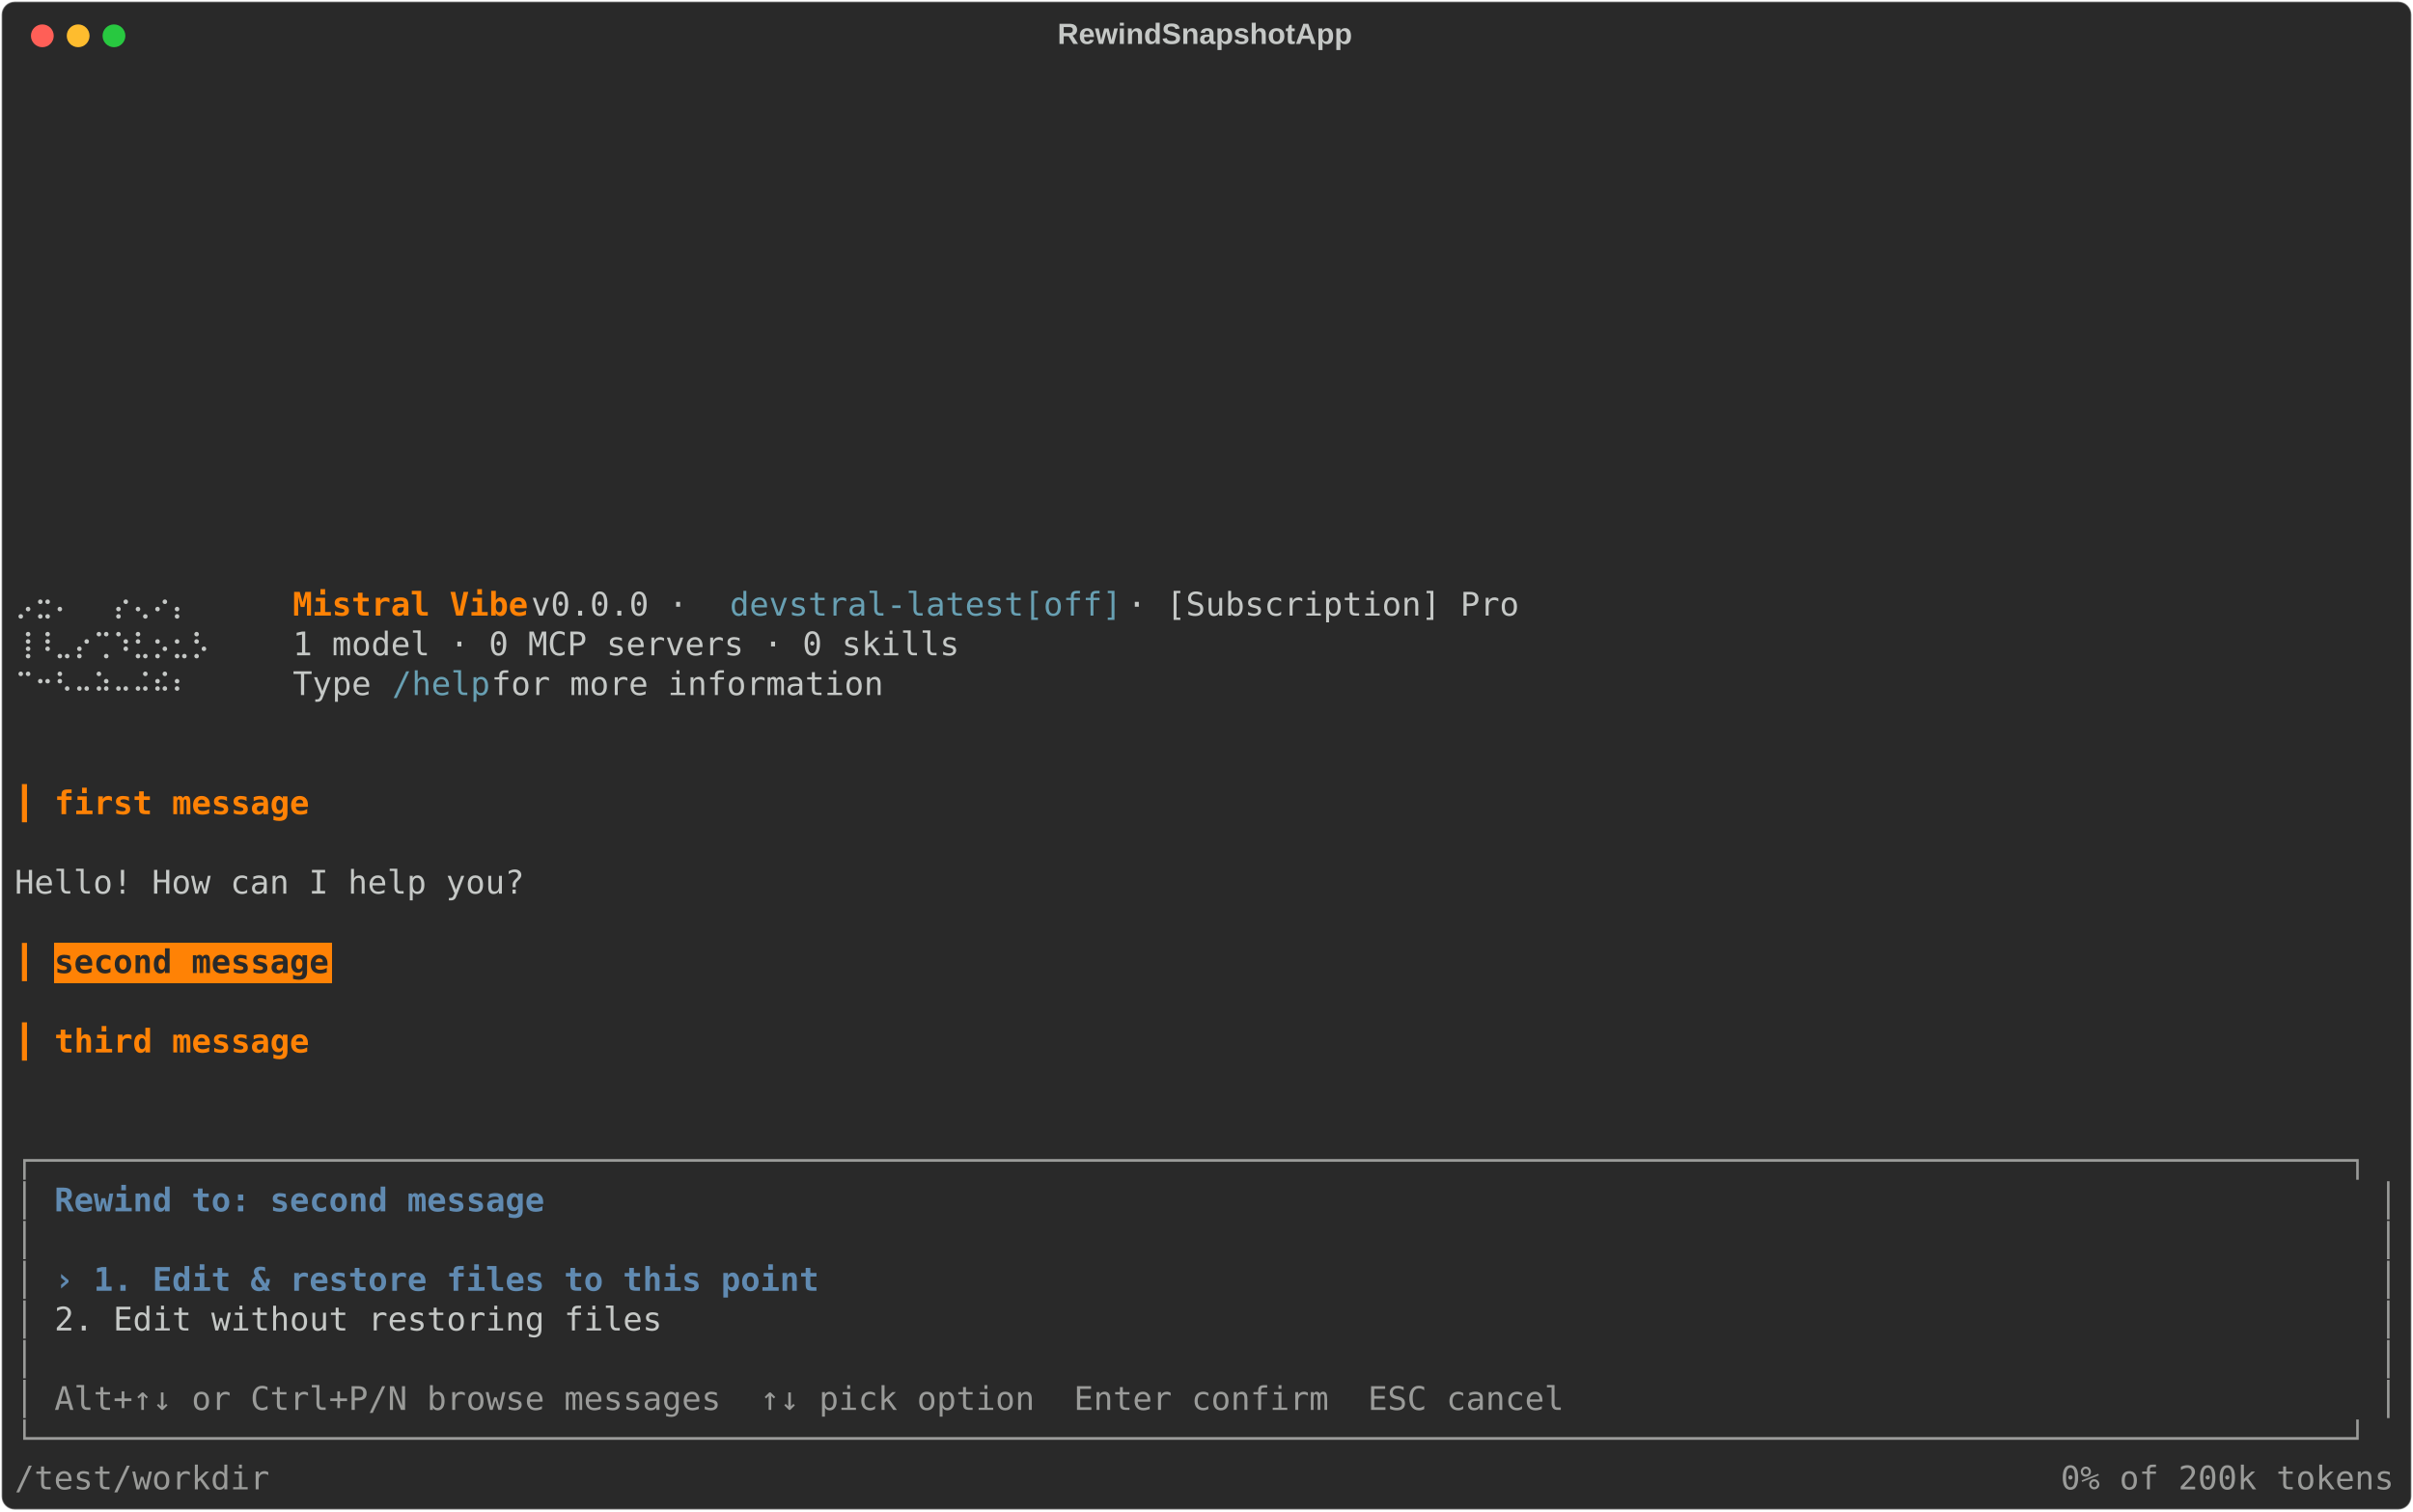
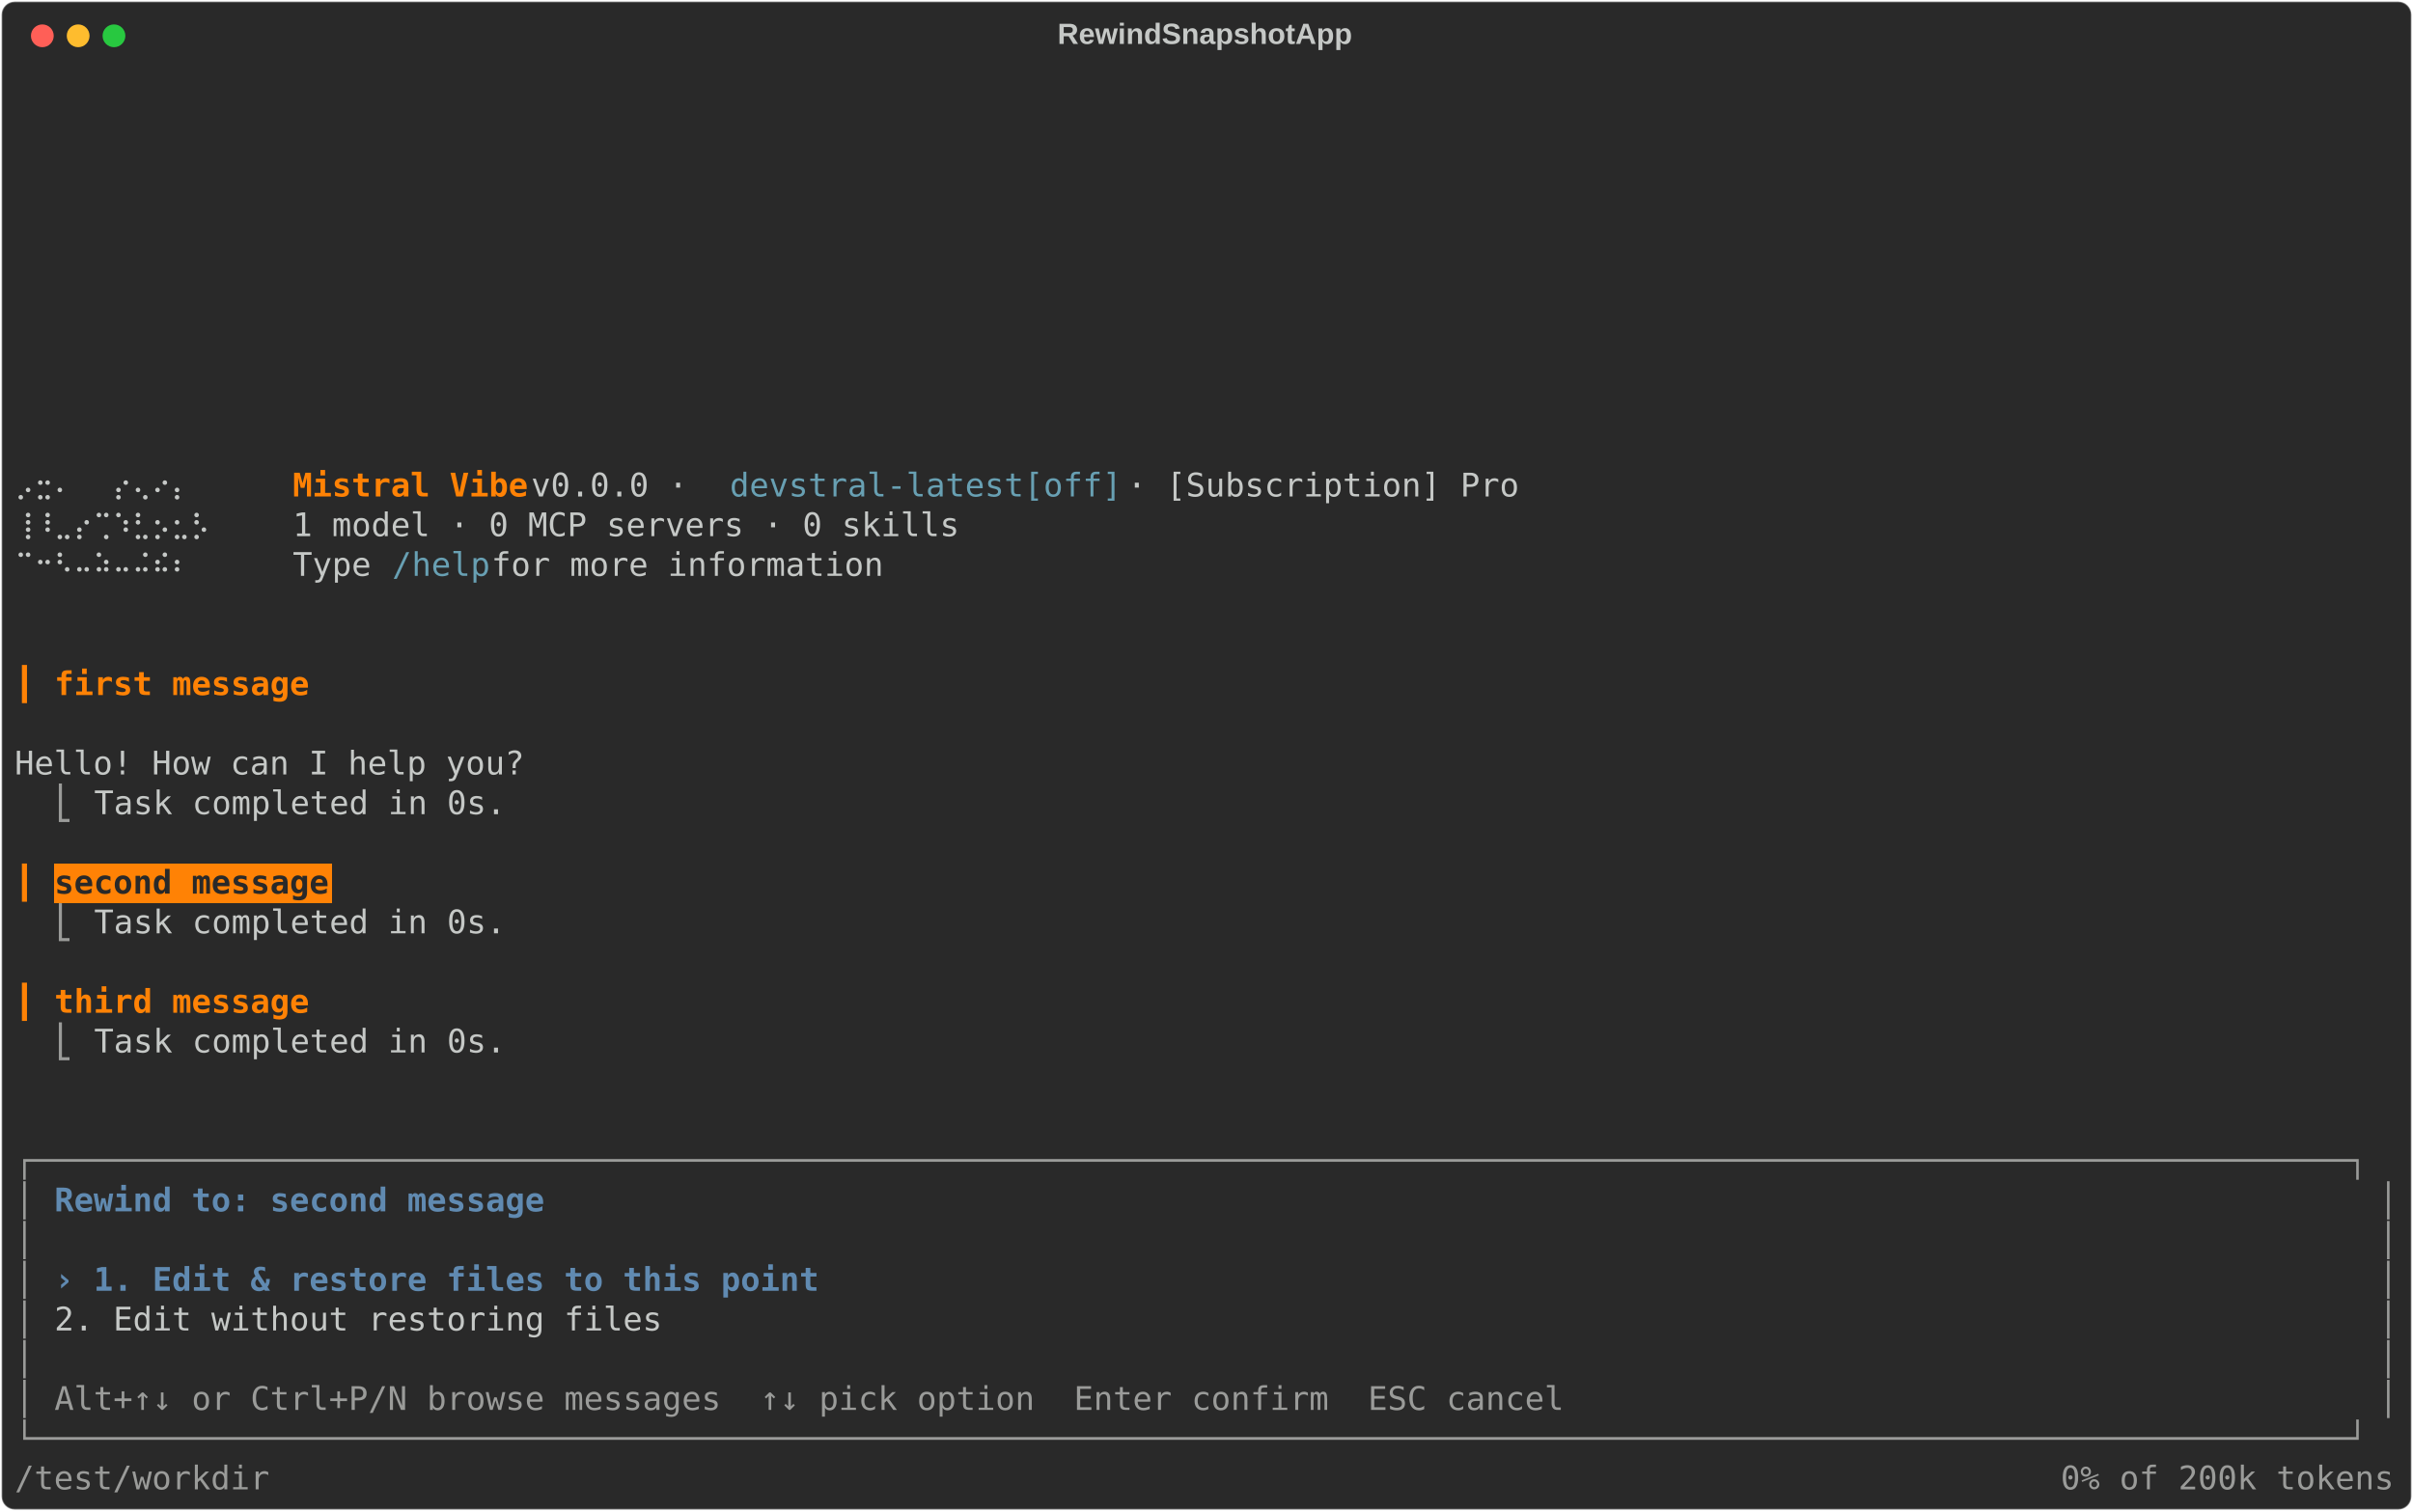
<svg xmlns="http://www.w3.org/2000/svg" class="rich-terminal" viewBox="0 0 1482 928.4">
  <style>

    @font-face {
        font-family: "Fira Code";
        src: local("FiraCode-Regular"),
                url("https://cdnjs.cloudflare.com/ajax/libs/firacode/6.2.0/woff2/FiraCode-Regular.woff2") format("woff2"),
                url("https://cdnjs.cloudflare.com/ajax/libs/firacode/6.2.0/woff/FiraCode-Regular.woff") format("woff");
        font-style: normal;
        font-weight: 400;
    }
    @font-face {
        font-family: "Fira Code";
        src: local("FiraCode-Bold"),
                url("https://cdnjs.cloudflare.com/ajax/libs/firacode/6.2.0/woff2/FiraCode-Bold.woff2") format("woff2"),
                url("https://cdnjs.cloudflare.com/ajax/libs/firacode/6.2.0/woff/FiraCode-Bold.woff") format("woff");
        font-style: bold;
        font-weight: 700;
    }

    .terminal-matrix {
        font-family: Fira Code, monospace;
        font-size: 20px;
        line-height: 24.4px;
        font-variant-east-asian: full-width;
    }

    .terminal-title {
        font-size: 18px;
        font-weight: bold;
        font-family: arial;
    }

    .terminal-r1 { fill: #c5c8c6 }
.terminal-r2 { fill: #ff8205;font-weight: bold }
.terminal-r3 { fill: #68a0b3 }
.terminal-r4 { fill: #ff8205 }
- .terminal-r5 { fill: #292929;font-weight: bold }
- .terminal-r6 { fill: #9a9b99 }
+ .terminal-r5 { fill: #9a9b99 }
+ .terminal-r6 { fill: #292929;font-weight: bold }
.terminal-r7 { fill: #608ab1;font-weight: bold }
    </style>
  <defs>
    <clipPath id="terminal-clip-terminal">
      <rect x="0" y="0" width="1463.0" height="877.4" />
    </clipPath>
    <clipPath id="terminal-line-0">
      <rect x="0" y="1.5" width="1464" height="24.65" />
    </clipPath>
    <clipPath id="terminal-line-1">
      <rect x="0" y="25.9" width="1464" height="24.65" />
    </clipPath>
    <clipPath id="terminal-line-2">
      <rect x="0" y="50.3" width="1464" height="24.65" />
    </clipPath>
    <clipPath id="terminal-line-3">
      <rect x="0" y="74.7" width="1464" height="24.65" />
    </clipPath>
    <clipPath id="terminal-line-4">
      <rect x="0" y="99.1" width="1464" height="24.65" />
    </clipPath>
    <clipPath id="terminal-line-5">
      <rect x="0" y="123.5" width="1464" height="24.65" />
    </clipPath>
    <clipPath id="terminal-line-6">
      <rect x="0" y="147.9" width="1464" height="24.65" />
    </clipPath>
    <clipPath id="terminal-line-7">
      <rect x="0" y="172.3" width="1464" height="24.65" />
    </clipPath>
    <clipPath id="terminal-line-8">
      <rect x="0" y="196.7" width="1464" height="24.65" />
    </clipPath>
    <clipPath id="terminal-line-9">
      <rect x="0" y="221.1" width="1464" height="24.65" />
    </clipPath>
    <clipPath id="terminal-line-10">
      <rect x="0" y="245.5" width="1464" height="24.65" />
    </clipPath>
    <clipPath id="terminal-line-11">
      <rect x="0" y="269.9" width="1464" height="24.65" />
    </clipPath>
    <clipPath id="terminal-line-12">
      <rect x="0" y="294.3" width="1464" height="24.65" />
    </clipPath>
    <clipPath id="terminal-line-13">
      <rect x="0" y="318.7" width="1464" height="24.65" />
    </clipPath>
    <clipPath id="terminal-line-14">
      <rect x="0" y="343.1" width="1464" height="24.65" />
    </clipPath>
    <clipPath id="terminal-line-15">
      <rect x="0" y="367.5" width="1464" height="24.65" />
    </clipPath>
    <clipPath id="terminal-line-16">
      <rect x="0" y="391.9" width="1464" height="24.65" />
    </clipPath>
    <clipPath id="terminal-line-17">
      <rect x="0" y="416.3" width="1464" height="24.65" />
    </clipPath>
    <clipPath id="terminal-line-18">
      <rect x="0" y="440.7" width="1464" height="24.65" />
    </clipPath>
    <clipPath id="terminal-line-19">
      <rect x="0" y="465.1" width="1464" height="24.65" />
    </clipPath>
    <clipPath id="terminal-line-20">
      <rect x="0" y="489.5" width="1464" height="24.65" />
    </clipPath>
    <clipPath id="terminal-line-21">
      <rect x="0" y="513.9" width="1464" height="24.65" />
    </clipPath>
    <clipPath id="terminal-line-22">
      <rect x="0" y="538.3" width="1464" height="24.65" />
    </clipPath>
    <clipPath id="terminal-line-23">
      <rect x="0" y="562.7" width="1464" height="24.65" />
    </clipPath>
    <clipPath id="terminal-line-24">
      <rect x="0" y="587.1" width="1464" height="24.65" />
    </clipPath>
    <clipPath id="terminal-line-25">
      <rect x="0" y="611.5" width="1464" height="24.65" />
    </clipPath>
    <clipPath id="terminal-line-26">
      <rect x="0" y="635.9" width="1464" height="24.65" />
    </clipPath>
    <clipPath id="terminal-line-27">
      <rect x="0" y="660.3" width="1464" height="24.65" />
    </clipPath>
    <clipPath id="terminal-line-28">
      <rect x="0" y="684.7" width="1464" height="24.65" />
    </clipPath>
    <clipPath id="terminal-line-29">
      <rect x="0" y="709.1" width="1464" height="24.65" />
    </clipPath>
    <clipPath id="terminal-line-30">
      <rect x="0" y="733.5" width="1464" height="24.65" />
    </clipPath>
    <clipPath id="terminal-line-31">
      <rect x="0" y="757.9" width="1464" height="24.65" />
    </clipPath>
    <clipPath id="terminal-line-32">
      <rect x="0" y="782.3" width="1464" height="24.65" />
    </clipPath>
    <clipPath id="terminal-line-33">
      <rect x="0" y="806.7" width="1464" height="24.65" />
    </clipPath>
    <clipPath id="terminal-line-34">
      <rect x="0" y="831.1" width="1464" height="24.65" />
    </clipPath>
  </defs>
  <rect fill="#292929" stroke="rgba(255,255,255,0.35)" stroke-width="1" x="1" y="1" width="1480" height="926.4" rx="8" />
  <text class="terminal-title" fill="#c5c8c6" text-anchor="middle" x="740" y="27">RewindSnapshotApp</text>
  <g transform="translate(26,22)">
    <circle cx="0" cy="0" r="7" fill="#ff5f57" />
    <circle cx="22" cy="0" r="7" fill="#febc2e" />
    <circle cx="44" cy="0" r="7" fill="#28c840" />
  </g>
  <g transform="translate(9, 41)" clip-path="url(#terminal-clip-terminal)">
-     <rect fill="#ff8205" x="24.4" y="538.3" width="170.8" height="24.65" shape-rendering="crispEdges" />
+     <rect fill="#ff8205" x="24.4" y="489.5" width="170.8" height="24.65" shape-rendering="crispEdges" />
    <g class="terminal-matrix">
      <text class="terminal-r1" x="1464" y="20" textLength="12.2" clip-path="url(#terminal-line-0)">
</text>
      <text class="terminal-r1" x="1464" y="44.4" textLength="12.2" clip-path="url(#terminal-line-1)">
</text>
      <text class="terminal-r1" x="1464" y="68.8" textLength="12.2" clip-path="url(#terminal-line-2)">
</text>
      <text class="terminal-r1" x="1464" y="93.2" textLength="12.2" clip-path="url(#terminal-line-3)">
</text>
      <text class="terminal-r1" x="1464" y="117.6" textLength="12.2" clip-path="url(#terminal-line-4)">
</text>
      <text class="terminal-r1" x="1464" y="142" textLength="12.2" clip-path="url(#terminal-line-5)">
</text>
      <text class="terminal-r1" x="1464" y="166.4" textLength="12.2" clip-path="url(#terminal-line-6)">
</text>
      <text class="terminal-r1" x="1464" y="190.8" textLength="12.2" clip-path="url(#terminal-line-7)">
</text>
      <text class="terminal-r1" x="1464" y="215.2" textLength="12.2" clip-path="url(#terminal-line-8)">
</text>
      <text class="terminal-r1" x="1464" y="239.6" textLength="12.2" clip-path="url(#terminal-line-9)">
</text>
+       <text class="terminal-r1" x="0" y="264" textLength="134.2" clip-path="url(#terminal-line-10)">  ⡠⣒⠄  ⡔⢄⠔⡄</text>
+       <text class="terminal-r2" x="170.8" y="264" textLength="146.4" clip-path="url(#terminal-line-10)">Mistral Vibe</text>
+       <text class="terminal-r1" x="317.2" y="264" textLength="122" clip-path="url(#terminal-line-10)"> v0.0.0 · </text>
+       <text class="terminal-r3" x="439.2" y="264" textLength="244" clip-path="url(#terminal-line-10)">devstral-latest[off]</text>
+       <text class="terminal-r1" x="683.2" y="264" textLength="256.2" clip-path="url(#terminal-line-10)"> · [Subscription] Pro</text>
      <text class="terminal-r1" x="1464" y="264" textLength="12.2" clip-path="url(#terminal-line-10)">
</text>
+       <text class="terminal-r1" x="0" y="288.4" textLength="134.2" clip-path="url(#terminal-line-11)"> ⢸⠸⣀⡔⢉⠱⣃⡢⣂⡣</text>
+       <text class="terminal-r1" x="170.8" y="288.4" textLength="414.8" clip-path="url(#terminal-line-11)">1 model · 0 MCP servers · 0 skills</text>
      <text class="terminal-r1" x="1464" y="288.4" textLength="12.2" clip-path="url(#terminal-line-11)">
</text>
+       <text class="terminal-r1" x="0" y="312.8" textLength="134.2" clip-path="url(#terminal-line-12)">  ⠉⠒⠣⠤⠵⠤⠬⠮⠆</text>
+       <text class="terminal-r1" x="170.8" y="312.8" textLength="61" clip-path="url(#terminal-line-12)">Type </text>
+       <text class="terminal-r3" x="231.8" y="312.8" textLength="61" clip-path="url(#terminal-line-12)">/help</text>
+       <text class="terminal-r1" x="292.8" y="312.8" textLength="256.2" clip-path="url(#terminal-line-12)"> for more information</text>
      <text class="terminal-r1" x="1464" y="312.8" textLength="12.2" clip-path="url(#terminal-line-12)">
</text>
-       <text class="terminal-r1" x="0" y="337.2" textLength="134.2" clip-path="url(#terminal-line-13)">  ⡠⣒⠄  ⡔⢄⠔⡄</text>
-       <text class="terminal-r2" x="170.8" y="337.2" textLength="146.4" clip-path="url(#terminal-line-13)">Mistral Vibe</text>
-       <text class="terminal-r1" x="317.2" y="337.2" textLength="122" clip-path="url(#terminal-line-13)"> v0.0.0 · </text>
-       <text class="terminal-r3" x="439.2" y="337.2" textLength="244" clip-path="url(#terminal-line-13)">devstral-latest[off]</text>
-       <text class="terminal-r1" x="683.2" y="337.2" textLength="256.2" clip-path="url(#terminal-line-13)"> · [Subscription] Pro</text>
      <text class="terminal-r1" x="1464" y="337.2" textLength="12.2" clip-path="url(#terminal-line-13)">
</text>
-       <text class="terminal-r1" x="0" y="361.6" textLength="134.2" clip-path="url(#terminal-line-14)"> ⢸⠸⣀⡔⢉⠱⣃⡢⣂⡣</text>
-       <text class="terminal-r1" x="170.8" y="361.6" textLength="414.8" clip-path="url(#terminal-line-14)">1 model · 0 MCP servers · 0 skills</text>
      <text class="terminal-r1" x="1464" y="361.6" textLength="12.2" clip-path="url(#terminal-line-14)">
</text>
-       <text class="terminal-r1" x="0" y="386" textLength="134.2" clip-path="url(#terminal-line-15)">  ⠉⠒⠣⠤⠵⠤⠬⠮⠆</text>
-       <text class="terminal-r1" x="170.8" y="386" textLength="61" clip-path="url(#terminal-line-15)">Type </text>
-       <text class="terminal-r3" x="231.8" y="386" textLength="61" clip-path="url(#terminal-line-15)">/help</text>
-       <text class="terminal-r1" x="292.8" y="386" textLength="256.2" clip-path="url(#terminal-line-15)"> for more information</text>
+       <text class="terminal-r4" x="0" y="386" textLength="12.2" clip-path="url(#terminal-line-15)">┃</text>
+       <text class="terminal-r2" x="24.4" y="386" textLength="158.6" clip-path="url(#terminal-line-15)">first message</text>
      <text class="terminal-r1" x="1464" y="386" textLength="12.2" clip-path="url(#terminal-line-15)">
</text>
      <text class="terminal-r1" x="1464" y="410.4" textLength="12.2" clip-path="url(#terminal-line-16)">
</text>
+       <text class="terminal-r1" x="0" y="434.8" textLength="317.2" clip-path="url(#terminal-line-17)">Hello! How can I help you?</text>
      <text class="terminal-r1" x="1464" y="434.8" textLength="12.2" clip-path="url(#terminal-line-17)">
</text>
-       <text class="terminal-r4" x="0" y="459.2" textLength="12.2" clip-path="url(#terminal-line-18)">┃</text>
-       <text class="terminal-r2" x="24.4" y="459.2" textLength="158.6" clip-path="url(#terminal-line-18)">first message</text>
+       <text class="terminal-r5" x="24.4" y="459.2" textLength="12.2" clip-path="url(#terminal-line-18)">⎣</text>
+       <text class="terminal-r1" x="48.8" y="459.2" textLength="256.2" clip-path="url(#terminal-line-18)">Task completed in 0s.</text>
      <text class="terminal-r1" x="1464" y="459.2" textLength="12.2" clip-path="url(#terminal-line-18)">
</text>
      <text class="terminal-r1" x="1464" y="483.6" textLength="12.2" clip-path="url(#terminal-line-19)">
</text>
-       <text class="terminal-r1" x="0" y="508" textLength="317.2" clip-path="url(#terminal-line-20)">Hello! How can I help you?</text>
+       <text class="terminal-r4" x="0" y="508" textLength="12.2" clip-path="url(#terminal-line-20)">┃</text>
+       <text class="terminal-r6" x="24.4" y="508" textLength="170.8" clip-path="url(#terminal-line-20)">second message</text>
      <text class="terminal-r1" x="1464" y="508" textLength="12.2" clip-path="url(#terminal-line-20)">
</text>
+       <text class="terminal-r5" x="24.4" y="532.4" textLength="12.2" clip-path="url(#terminal-line-21)">⎣</text>
+       <text class="terminal-r1" x="48.8" y="532.4" textLength="256.2" clip-path="url(#terminal-line-21)">Task completed in 0s.</text>
      <text class="terminal-r1" x="1464" y="532.4" textLength="12.2" clip-path="url(#terminal-line-21)">
</text>
-       <text class="terminal-r4" x="0" y="556.8" textLength="12.2" clip-path="url(#terminal-line-22)">┃</text>
-       <text class="terminal-r5" x="24.4" y="556.8" textLength="170.8" clip-path="url(#terminal-line-22)">second message</text>
      <text class="terminal-r1" x="1464" y="556.8" textLength="12.2" clip-path="url(#terminal-line-22)">
</text>
+       <text class="terminal-r4" x="0" y="581.2" textLength="12.2" clip-path="url(#terminal-line-23)">┃</text>
+       <text class="terminal-r2" x="24.4" y="581.2" textLength="158.6" clip-path="url(#terminal-line-23)">third message</text>
      <text class="terminal-r1" x="1464" y="581.2" textLength="12.2" clip-path="url(#terminal-line-23)">
</text>
-       <text class="terminal-r4" x="0" y="605.6" textLength="12.2" clip-path="url(#terminal-line-24)">┃</text>
-       <text class="terminal-r2" x="24.4" y="605.6" textLength="158.6" clip-path="url(#terminal-line-24)">third message</text>
+       <text class="terminal-r5" x="24.4" y="605.6" textLength="12.2" clip-path="url(#terminal-line-24)">⎣</text>
+       <text class="terminal-r1" x="48.8" y="605.6" textLength="256.2" clip-path="url(#terminal-line-24)">Task completed in 0s.</text>
      <text class="terminal-r1" x="1464" y="605.6" textLength="12.2" clip-path="url(#terminal-line-24)">
</text>
      <text class="terminal-r1" x="1464" y="630" textLength="12.2" clip-path="url(#terminal-line-25)">
</text>
      <text class="terminal-r1" x="1464" y="654.4" textLength="12.2" clip-path="url(#terminal-line-26)">
</text>
-       <text class="terminal-r6" x="0" y="678.8" textLength="1464" clip-path="url(#terminal-line-27)">┌──────────────────────────────────────────────────────────────────────────────────────────────────────────────────────┐</text>
+       <text class="terminal-r5" x="0" y="678.8" textLength="1464" clip-path="url(#terminal-line-27)">┌──────────────────────────────────────────────────────────────────────────────────────────────────────────────────────┐</text>
      <text class="terminal-r1" x="1464" y="678.8" textLength="12.2" clip-path="url(#terminal-line-27)">
</text>
-       <text class="terminal-r6" x="0" y="703.2" textLength="12.2" clip-path="url(#terminal-line-28)">│</text>
+       <text class="terminal-r5" x="0" y="703.2" textLength="12.2" clip-path="url(#terminal-line-28)">│</text>
      <text class="terminal-r7" x="24.4" y="703.2" textLength="305" clip-path="url(#terminal-line-28)">Rewind to: second message</text>
-       <text class="terminal-r6" x="1451.8" y="703.2" textLength="12.2" clip-path="url(#terminal-line-28)">│</text>
+       <text class="terminal-r5" x="1451.8" y="703.2" textLength="12.2" clip-path="url(#terminal-line-28)">│</text>
      <text class="terminal-r1" x="1464" y="703.2" textLength="12.2" clip-path="url(#terminal-line-28)">
</text>
-       <text class="terminal-r6" x="0" y="727.6" textLength="12.2" clip-path="url(#terminal-line-29)">│</text>
-       <text class="terminal-r6" x="1451.8" y="727.6" textLength="12.2" clip-path="url(#terminal-line-29)">│</text>
+       <text class="terminal-r5" x="0" y="727.6" textLength="12.2" clip-path="url(#terminal-line-29)">│</text>
+       <text class="terminal-r5" x="1451.8" y="727.6" textLength="12.2" clip-path="url(#terminal-line-29)">│</text>
      <text class="terminal-r1" x="1464" y="727.6" textLength="12.2" clip-path="url(#terminal-line-29)">
</text>
-       <text class="terminal-r6" x="0" y="752" textLength="12.2" clip-path="url(#terminal-line-30)">│</text>
+       <text class="terminal-r5" x="0" y="752" textLength="12.2" clip-path="url(#terminal-line-30)">│</text>
      <text class="terminal-r7" x="24.4" y="752" textLength="475.8" clip-path="url(#terminal-line-30)">› 1. Edit &amp; restore files to this point</text>
-       <text class="terminal-r6" x="1451.8" y="752" textLength="12.2" clip-path="url(#terminal-line-30)">│</text>
+       <text class="terminal-r5" x="1451.8" y="752" textLength="12.2" clip-path="url(#terminal-line-30)">│</text>
      <text class="terminal-r1" x="1464" y="752" textLength="12.2" clip-path="url(#terminal-line-30)">
</text>
-       <text class="terminal-r6" x="0" y="776.4" textLength="12.2" clip-path="url(#terminal-line-31)">│</text>
+       <text class="terminal-r5" x="0" y="776.4" textLength="12.2" clip-path="url(#terminal-line-31)">│</text>
      <text class="terminal-r1" x="24.4" y="776.4" textLength="402.6" clip-path="url(#terminal-line-31)">  2. Edit without restoring files</text>
-       <text class="terminal-r6" x="1451.8" y="776.4" textLength="12.2" clip-path="url(#terminal-line-31)">│</text>
+       <text class="terminal-r5" x="1451.8" y="776.4" textLength="12.2" clip-path="url(#terminal-line-31)">│</text>
      <text class="terminal-r1" x="1464" y="776.4" textLength="12.2" clip-path="url(#terminal-line-31)">
</text>
-       <text class="terminal-r6" x="0" y="800.8" textLength="12.2" clip-path="url(#terminal-line-32)">│</text>
-       <text class="terminal-r6" x="1451.8" y="800.8" textLength="12.2" clip-path="url(#terminal-line-32)">│</text>
+       <text class="terminal-r5" x="0" y="800.8" textLength="12.2" clip-path="url(#terminal-line-32)">│</text>
+       <text class="terminal-r5" x="1451.8" y="800.8" textLength="12.2" clip-path="url(#terminal-line-32)">│</text>
      <text class="terminal-r1" x="1464" y="800.8" textLength="12.2" clip-path="url(#terminal-line-32)">
</text>
-       <text class="terminal-r6" x="0" y="825.2" textLength="12.2" clip-path="url(#terminal-line-33)">│</text>
-       <text class="terminal-r6" x="24.4" y="825.2" textLength="939.4" clip-path="url(#terminal-line-33)">Alt+↑↓ or Ctrl+P/N browse messages  ↑↓ pick option  Enter confirm  ESC cancel</text>
-       <text class="terminal-r6" x="1451.8" y="825.2" textLength="12.2" clip-path="url(#terminal-line-33)">│</text>
+       <text class="terminal-r5" x="0" y="825.2" textLength="12.2" clip-path="url(#terminal-line-33)">│</text>
+       <text class="terminal-r5" x="24.4" y="825.2" textLength="939.4" clip-path="url(#terminal-line-33)">Alt+↑↓ or Ctrl+P/N browse messages  ↑↓ pick option  Enter confirm  ESC cancel</text>
+       <text class="terminal-r5" x="1451.8" y="825.2" textLength="12.2" clip-path="url(#terminal-line-33)">│</text>
      <text class="terminal-r1" x="1464" y="825.2" textLength="12.2" clip-path="url(#terminal-line-33)">
</text>
-       <text class="terminal-r6" x="0" y="849.6" textLength="1464" clip-path="url(#terminal-line-34)">└──────────────────────────────────────────────────────────────────────────────────────────────────────────────────────┘</text>
+       <text class="terminal-r5" x="0" y="849.6" textLength="1464" clip-path="url(#terminal-line-34)">└──────────────────────────────────────────────────────────────────────────────────────────────────────────────────────┘</text>
      <text class="terminal-r1" x="1464" y="849.6" textLength="12.2" clip-path="url(#terminal-line-34)">
</text>
-       <text class="terminal-r6" x="0" y="874" textLength="158.6" clip-path="url(#terminal-line-35)">/test/workdir</text>
-       <text class="terminal-r6" x="1256.6" y="874" textLength="207.4" clip-path="url(#terminal-line-35)">0% of 200k tokens</text>
+       <text class="terminal-r5" x="0" y="874" textLength="158.6" clip-path="url(#terminal-line-35)">/test/workdir</text>
+       <text class="terminal-r5" x="1256.6" y="874" textLength="207.4" clip-path="url(#terminal-line-35)">0% of 200k tokens</text>
    </g>
  </g>
</svg>
